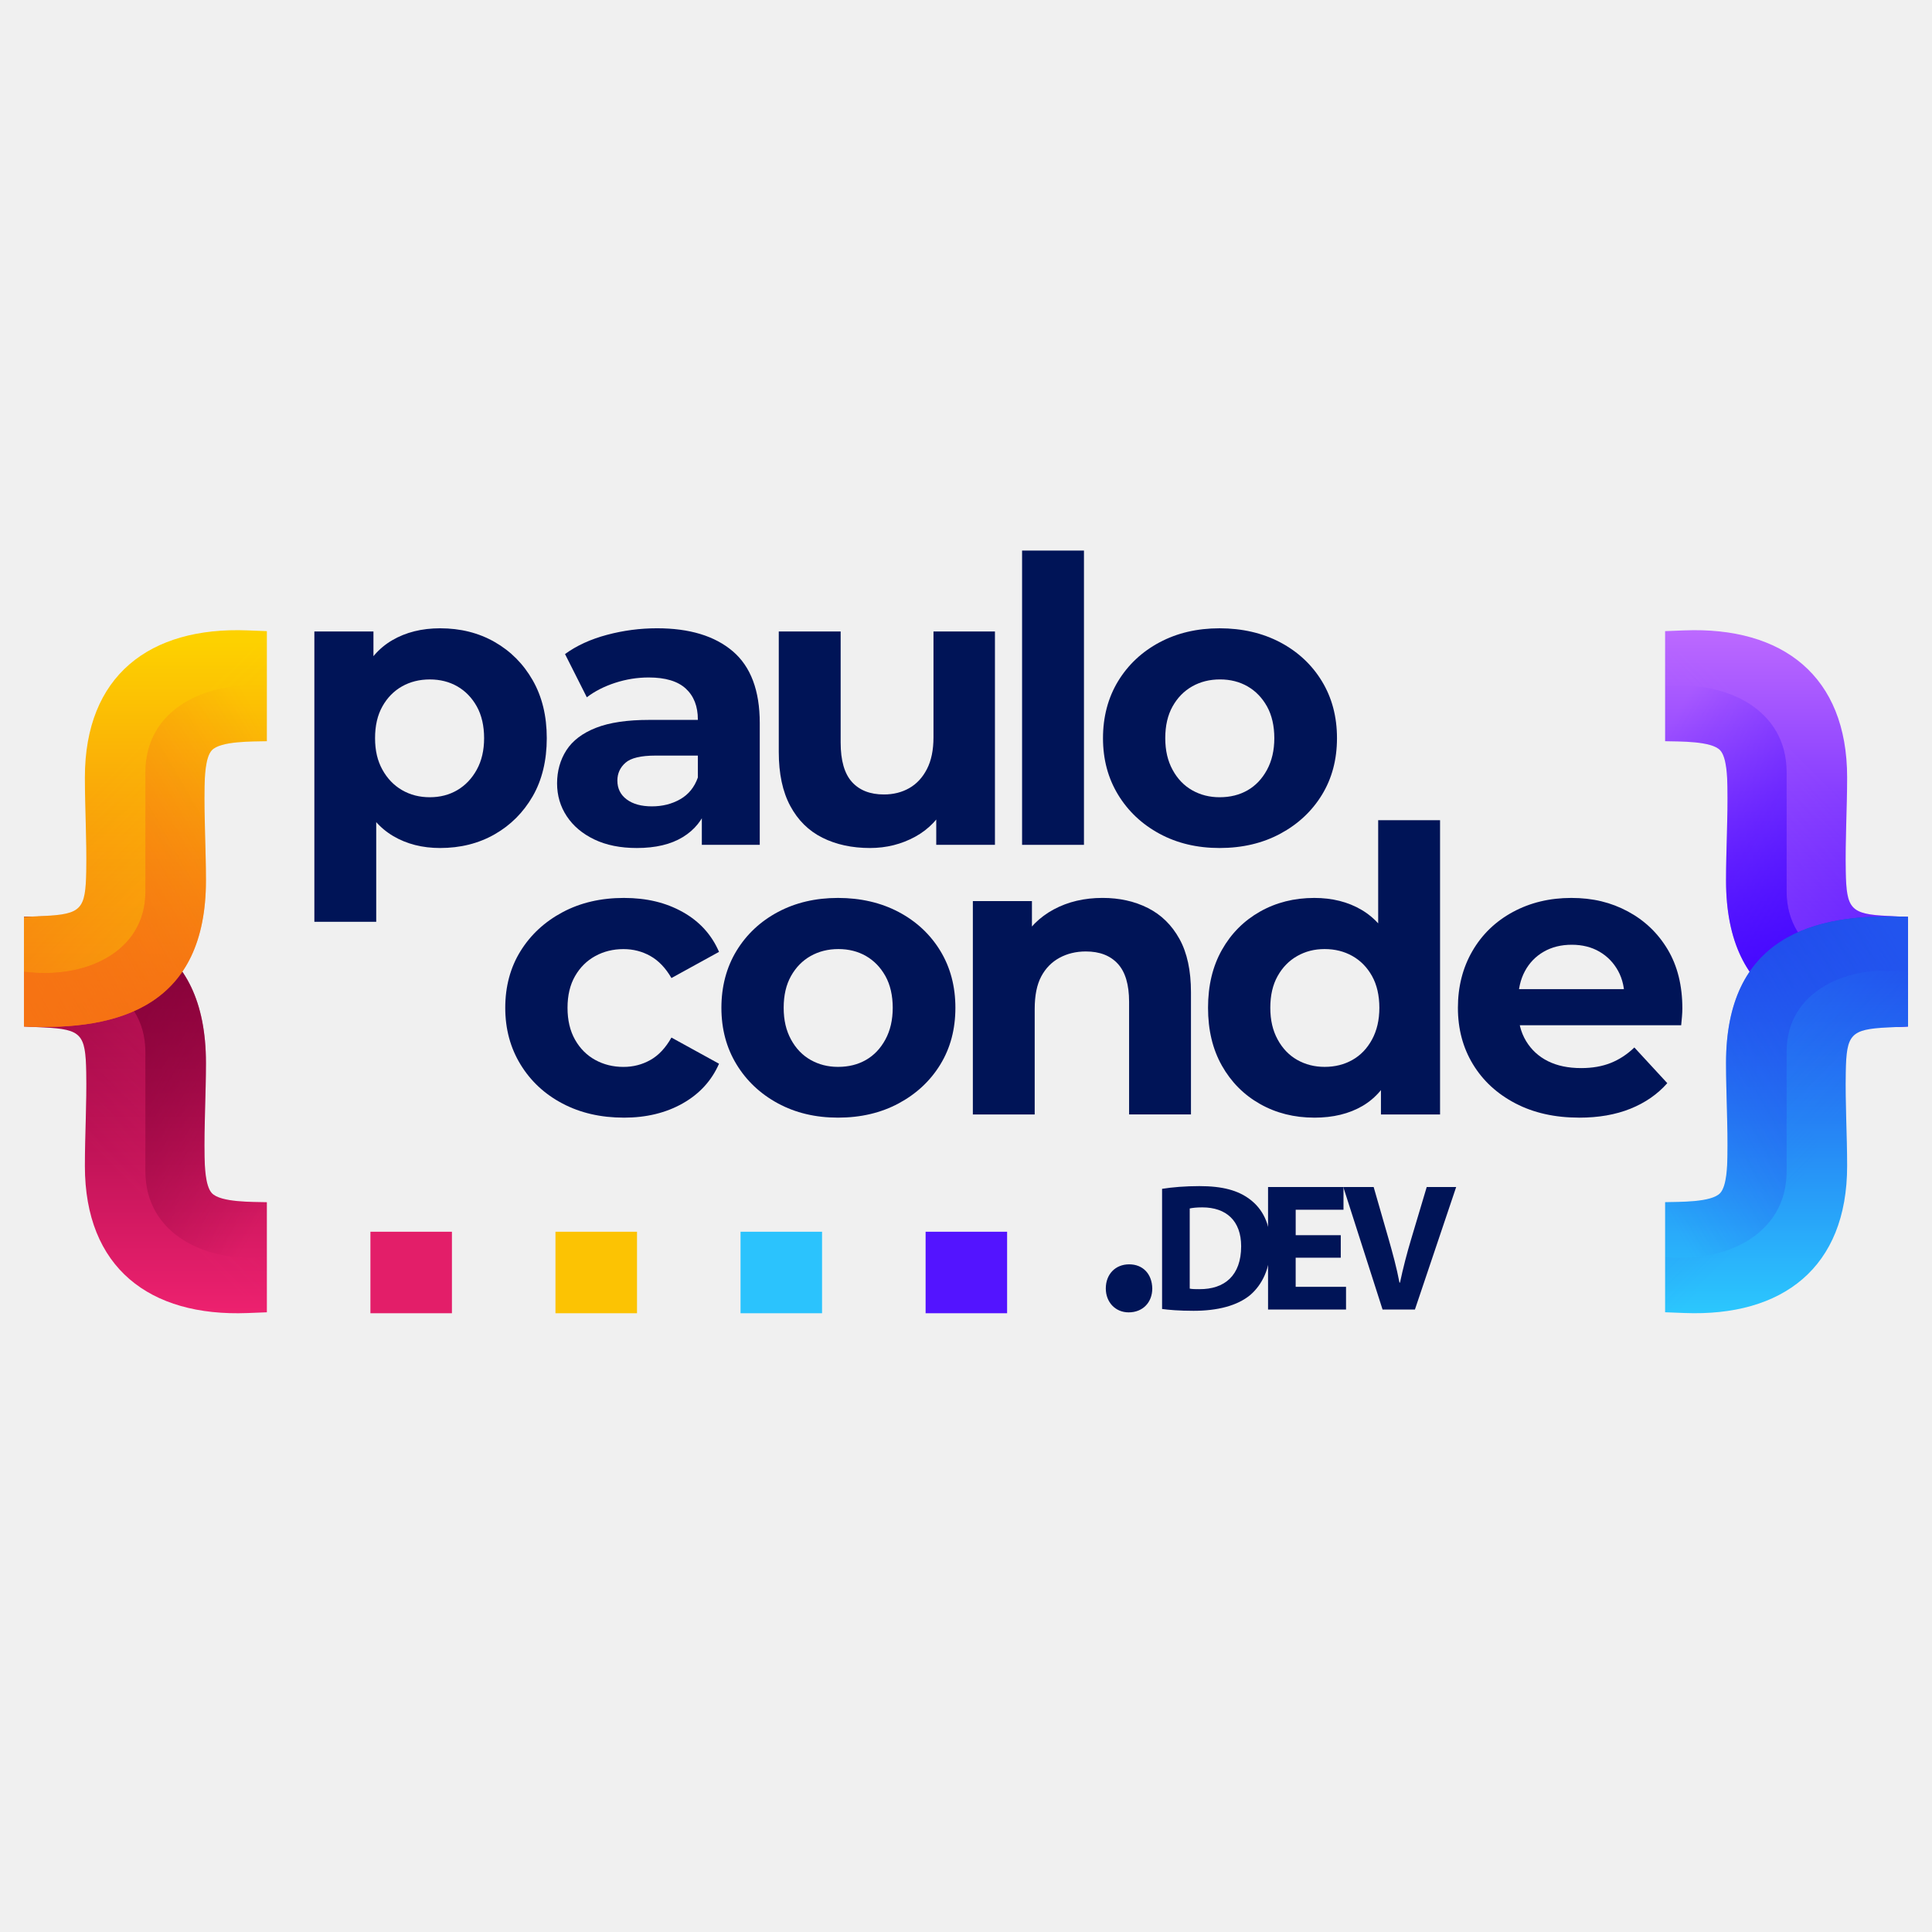
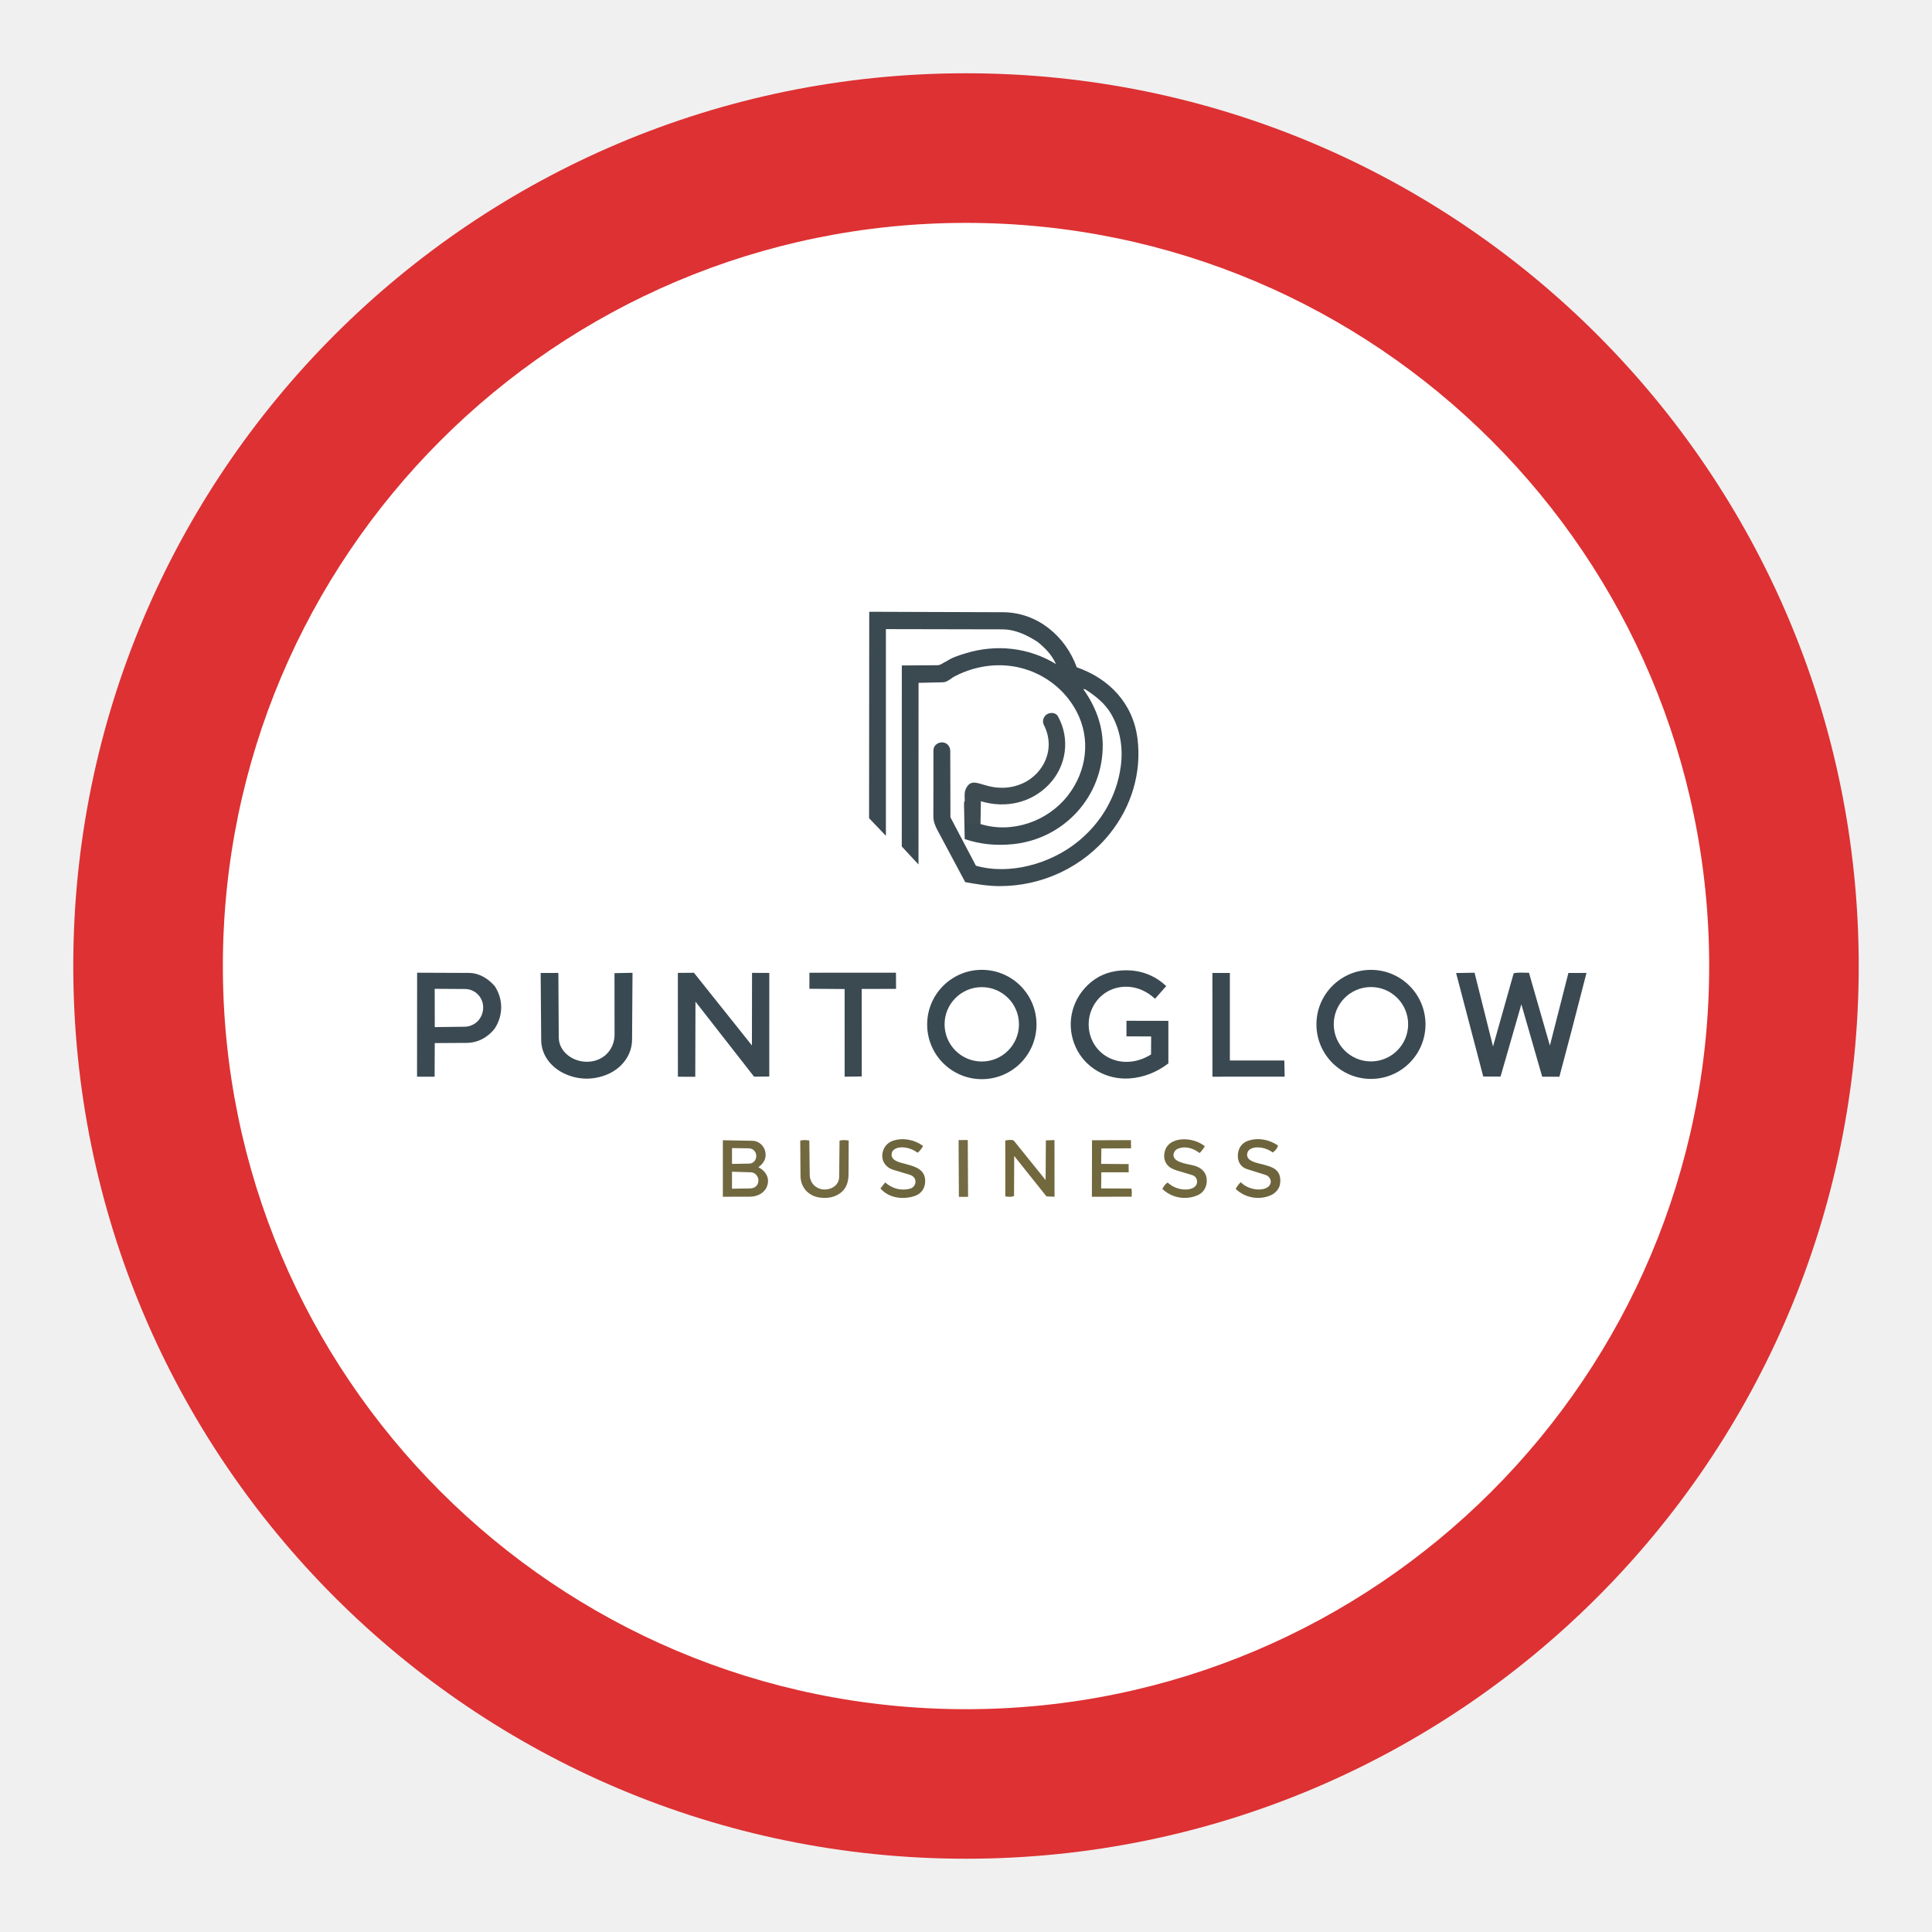
- <svg xmlns="http://www.w3.org/2000/svg" xmlns:xlink="http://www.w3.org/1999/xlink" id="Layer_1" data-name="Layer 1" viewBox="0 0 1080 1080">
+ <svg xmlns="http://www.w3.org/2000/svg" id="Layer_1" data-name="Layer 1" viewBox="0 0 1080 1080">
  <defs>
    <style>
      .cls-1 {
-         mask: url(#mask);
+         fill: #3b4a52;
      }

      .cls-2 {
-         fill: #f67313;
+         fill: #3a4a52;
      }

-       .cls-2, .cls-3, .cls-4, .cls-5, .cls-6, .cls-7, .cls-8, .cls-9 {
-         fill-rule: evenodd;
+       .cls-3 {
+         fill: #726941;
+       }
+ 
+       .cls-4 {
+         fill: #394952;
+       }
+ 
+       .cls-5 {
+         fill: #746a43;
+       }
+ 
+       .cls-6 {
+         fill: #6d653d;
+       }
+ 
+       .cls-7 {
+         fill: #3a4952;
+       }
+ 
+       .cls-8 {
+         fill: #3a4951;
+       }
+ 
+       .cls-9 {
+         fill: #71693e;
      }

      .cls-10 {
-         fill: #2bc3fd;
+         fill: #6d643d;
      }

      .cls-11 {
-         fill: url(#linear-gradient-8);
+         fill: #fff;
      }

      .cls-12 {
-         fill: url(#linear-gradient-7);
+         fill: #3e4c52;
      }

      .cls-13 {
-         fill: url(#linear-gradient-5);
+         fill: #72683e;
      }

      .cls-14 {
-         fill: url(#linear-gradient-6);
+         fill: #70673e;
      }

      .cls-15 {
-         fill: url(#linear-gradient-9);
+         fill: #71683f;
      }

      .cls-16 {
-         fill: url(#linear-gradient-4);
+         fill: #dd3133;
      }

      .cls-17 {
-         fill: url(#linear-gradient-3);
+         fill: #3b4951;
      }

      .cls-18 {
-         fill: url(#linear-gradient-2);
-       }
- 
-       .cls-19 {
-         fill: url(#linear-gradient);
-       }
- 
-       .cls-20 {
-         mask: url(#mask-2);
-       }
- 
-       .cls-21 {
-         mask: url(#mask-3);
-       }
- 
-       .cls-22 {
-         mask: url(#mask-4);
-       }
- 
-       .cls-23 {
-         mask: url(#mask-5);
-       }
- 
-       .cls-24 {
-         mask: url(#mask-7);
-       }
- 
-       .cls-25 {
-         mask: url(#mask-6);
-       }
- 
-       .cls-26 {
-         mask: url(#mask-1);
-       }
- 
-       .cls-3 {
-         fill: #830037;
-       }
- 
-       .cls-4 {
-         fill: #2684f5;
-       }
- 
-       .cls-27 {
-         clip-path: url(#clippath-1);
-       }
- 
-       .cls-28 {
-         clip-path: url(#clippath-3);
-       }
- 
-       .cls-29 {
-         clip-path: url(#clippath-2);
-       }
- 
-       .cls-30 {
-         fill: #fcc303;
-       }
- 
-       .cls-31 {
-         clip-rule: evenodd;
-         fill: none;
-       }
- 
-       .cls-32 {
-         fill: url(#linear-gradient-10);
-       }
- 
-       .cls-33 {
-         fill: url(#linear-gradient-11);
-       }
- 
-       .cls-34 {
-         fill: url(#linear-gradient-12);
-       }
- 
-       .cls-5 {
-         fill: #eb206e;
-       }
- 
-       .cls-35 {
-         fill: #e31e69;
-       }
- 
-       .cls-36 {
-         fill: #001457;
-       }
- 
-       .cls-6 {
-         fill: #25e;
-       }
- 
-       .cls-7 {
-         fill: #4004ff;
-       }
- 
-       .cls-8 {
-         fill: #b866ff;
-       }
- 
-       .cls-37 {
-         fill: #5314ff;
-       }
- 
-       .cls-38 {
-         clip-path: url(#clippath);
-       }
- 
-       .cls-9 {
-         fill: #fdd000;
+         fill: #3a4851;
      }
    </style>
-     <clipPath id="clippath">
-       <path class="cls-31" d="M13.39,512.58v61.22l11.08.54c21.22,1.01,23.33,3.87,23.74,25.06.31,17.34-.76,34.99-.76,52.42,0,56.82,36.12,84.32,90.96,82.18l10.77-.42v-61.54c-7.82-.23-26.04.25-30.86-5.17-3.61-4.06-3.85-15.16-3.97-20.22-.31-17.33.78-34.99.78-52.42,0-69.46-47.42-84.28-101.74-81.65" />
-     </clipPath>
-     <linearGradient id="linear-gradient" x1="998.71" y1="586.36" x2="998.71" y2="366.56" gradientTransform="translate(1080 1100.66) rotate(-180)" gradientUnits="userSpaceOnUse">
-       <stop offset="0" stop-color="#820036" />
-       <stop offset="1" stop-color="#ed216f" />
-     </linearGradient>
-     <linearGradient id="linear-gradient-2" x1="740.9" y1="1001.93" x2="920.65" y2="822.18" gradientTransform="translate(983.99 1478.39) rotate(-180)" gradientUnits="userSpaceOnUse">
-       <stop offset="0" stop-color="#fff" />
-       <stop offset="1" stop-color="#000" />
-     </linearGradient>
-     <mask id="mask" x="13.39" y="542.42" width="135.79" height="191.69" maskUnits="userSpaceOnUse">
-       <rect class="cls-18" x="13.39" y="542.42" width="135.79" height="191.69" />
-     </mask>
-     <linearGradient id="linear-gradient-3" x1="993.4" y1="920.9" x2="821.92" y2="821.96" gradientTransform="translate(983.99 1476.31) rotate(-180)" xlink:href="#linear-gradient-2" />
-     <mask id="mask-1" x="13.39" y="512.29" width="135.79" height="190.9" maskUnits="userSpaceOnUse">
-       <rect class="cls-17" x="13.39" y="512.29" width="135.79" height="190.9" />
-     </mask>
-     <clipPath id="clippath-1">
-       <path class="cls-31" d="M13.39,573.8v-61.22l11.08-.54c21.22-1.01,23.33-3.88,23.74-25.05.31-17.34-.76-35-.76-52.42,0-56.83,36.12-84.33,90.96-82.18l10.77.42v61.53c-7.82.23-26.04-.25-30.86,5.17-3.61,4.05-3.85,15.16-3.97,20.2-.31,17.34.78,35,.78,52.42,0,69.47-47.42,84.29-101.74,81.65" />
-     </clipPath>
-     <linearGradient id="linear-gradient-4" x1="998.71" y1="526.59" x2="998.71" y2="742.19" gradientTransform="translate(1080 1100.66) rotate(-180)" gradientUnits="userSpaceOnUse">
-       <stop offset="0" stop-color="#f56b15" />
-       <stop offset="1" stop-color="#fdd100" />
-     </linearGradient>
-     <linearGradient id="linear-gradient-5" x1="740.86" y1="855.46" x2="920.61" y2="1035.06" gradientTransform="translate(983.99 1465.28) rotate(-180)" xlink:href="#linear-gradient-2" />
-     <mask id="mask-2" x="13.39" y="352.27" width="135.79" height="191.68" maskUnits="userSpaceOnUse">
-       <rect class="cls-13" x="13.39" y="352.27" width="135.79" height="191.68" />
-     </mask>
-     <linearGradient id="linear-gradient-6" x1="993.42" y1="936.44" x2="821.93" y2="1035.39" gradientTransform="translate(983.99 1467.41) rotate(-180)" xlink:href="#linear-gradient-2" />
-     <mask id="mask-3" x="13.39" y="383.18" width="135.79" height="190.91" maskUnits="userSpaceOnUse">
-       <rect class="cls-14" x="13.39" y="383.18" width="135.79" height="190.91" />
-     </mask>
-     <clipPath id="clippath-2">
-       <path class="cls-31" d="M1066.61,573.8v-61.22l-11.09-.54c-21.23-1.02-23.34-3.88-23.73-25.06-.33-17.34.77-35,.77-52.41,0-56.83-36.12-84.33-90.97-82.18l-10.78.42v61.53c7.81.23,26.05-.25,30.87,5.17,3.61,4.05,3.86,15.16,3.95,20.2.33,17.34-.77,35-.77,52.42,0,69.47,47.43,84.29,101.74,81.65" />
-     </clipPath>
-     <linearGradient id="linear-gradient-7" x1="81.29" y1="526.45" x2="81.29" y2="747.71" gradientTransform="translate(1080 1100.66) rotate(-180)" gradientUnits="userSpaceOnUse">
-       <stop offset="0" stop-color="#3a00ff" />
-       <stop offset="1" stop-color="#bc69ff" />
-     </linearGradient>
-     <linearGradient id="linear-gradient-8" x1="219.24" y1="855.45" x2="39.47" y2="1035.07" gradientTransform="translate(1056.09 1465.28) rotate(-180)" xlink:href="#linear-gradient-2" />
-     <mask id="mask-4" x="930.81" y="352.26" width="135.79" height="191.69" maskUnits="userSpaceOnUse">
-       <rect class="cls-11" x="930.81" y="352.26" width="135.79" height="191.68" />
-     </mask>
-     <linearGradient id="linear-gradient-9" x1="-33.32" y1="936.45" x2="138.18" y2="1035.4" gradientTransform="translate(1056.09 1467.41) rotate(-180)" xlink:href="#linear-gradient-2" />
-     <mask id="mask-5" x="930.81" y="383.17" width="135.79" height="190.91" maskUnits="userSpaceOnUse">
-       <rect class="cls-15" x="930.81" y="383.18" width="135.79" height="190.91" />
-     </mask>
-     <clipPath id="clippath-3">
-       <path class="cls-31" d="M1066.61,512.58v61.22l-11.09.53c-21.23,1.01-23.34,3.88-23.73,25.06-.33,17.34.77,35,.77,52.42,0,56.82-36.12,84.32-90.97,82.17l-10.78-.42v-61.55c7.81-.23,26.05.26,30.87-5.16,3.61-4.06,3.86-15.17,3.95-20.22.33-17.34-.77-34.99-.77-52.42,0-69.46,47.43-84.3,101.74-81.65" />
-     </clipPath>
-     <linearGradient id="linear-gradient-10" x1="81.29" y1="613.64" x2="81.29" y2="350.17" gradientTransform="translate(1080 1100.66) rotate(-180)" gradientUnits="userSpaceOnUse">
-       <stop offset="0" stop-color="#1e27e8" />
-       <stop offset="1" stop-color="#2cd2ff" />
-     </linearGradient>
-     <linearGradient id="linear-gradient-11" x1="-33.32" y1="920.91" x2="138.17" y2="821.96" gradientTransform="translate(1056.09 1476.31) rotate(-180)" xlink:href="#linear-gradient-2" />
-     <mask id="mask-6" x="930.81" y="512.28" width="135.79" height="190.91" maskUnits="userSpaceOnUse">
-       <rect class="cls-33" x="930.81" y="512.28" width="135.79" height="190.91" />
-     </mask>
-     <linearGradient id="linear-gradient-12" x1="219.19" y1="1001.93" x2="39.43" y2="822.18" gradientTransform="translate(1056.09 1478.39) rotate(-180)" xlink:href="#linear-gradient-2" />
-     <mask id="mask-7" x="930.81" y="542.42" width="135.79" height="191.69" maskUnits="userSpaceOnUse">
-       <rect class="cls-34" x="930.81" y="542.42" width="135.79" height="191.69" />
-     </mask>
  </defs>
-   <g>
-     <path class="cls-36" d="M175.73,515.28v-162.29h33.03v24.39l-.67,35.47,2.22,35.25v67.18h-34.59ZM246.01,474.04c-9.9,0-18.62-2.22-26.16-6.65-7.54-4.43-13.41-11.2-17.62-20.29s-6.32-20.58-6.32-34.47,2-25.57,5.99-34.59c3.99-9.01,9.79-15.74,17.4-20.17,7.61-4.43,16.52-6.65,26.72-6.65,11.38,0,21.54,2.55,30.48,7.65,8.94,5.1,16.04,12.23,21.28,21.39,5.24,9.17,7.87,19.95,7.87,32.37s-2.63,23.39-7.87,32.48c-5.25,9.09-12.34,16.18-21.28,21.28-8.94,5.1-19.1,7.65-30.48,7.65ZM240.25,445.66c5.76,0,10.9-1.33,15.41-3.99,4.51-2.66,8.13-6.46,10.86-11.42,2.73-4.95,4.1-10.83,4.1-17.62s-1.37-12.86-4.1-17.74c-2.74-4.88-6.36-8.61-10.86-11.2-4.51-2.58-9.64-3.88-15.41-3.88s-10.94,1.3-15.52,3.88c-4.58,2.59-8.24,6.32-10.97,11.2-2.74,4.88-4.1,10.79-4.1,17.74s1.36,12.67,4.1,17.62c2.73,4.95,6.39,8.76,10.97,11.42,4.58,2.66,9.75,3.99,15.52,3.99Z" />
-     <path class="cls-36" d="M355.97,474.04c-9.17,0-17.07-1.59-23.72-4.77-6.65-3.18-11.79-7.5-15.41-12.97-3.62-5.47-5.43-11.6-5.43-18.4s1.74-13.12,5.21-18.51c3.47-5.39,8.98-9.57,16.52-12.53,7.54-2.96,17.44-4.43,29.71-4.43h31.48v19.95h-27.93c-8.13,0-13.71,1.33-16.74,3.99-3.03,2.66-4.54,5.99-4.54,9.98,0,4.43,1.74,7.95,5.21,10.53,3.47,2.59,8.16,3.88,14.08,3.88s11.2-1.33,15.85-3.99c4.66-2.66,7.94-6.72,9.87-12.19l5.32,16.18c-2.52,7.39-7.09,13.12-13.75,17.18-6.65,4.07-15.22,6.1-25.72,6.1ZM392.33,472.27v-23.28l-2.22-5.1v-41.68c0-7.39-2.26-13.15-6.76-17.29-4.51-4.14-11.42-6.21-20.73-6.21-6.36,0-12.6,1-18.73,2.99-6.13,2-11.42,4.69-15.85,8.09l-12.19-24.17c6.5-4.73,14.33-8.31,23.5-10.75,9.16-2.44,18.47-3.66,27.93-3.66,18.18,0,32.29,4.29,42.35,12.86,10.05,8.57,15.08,21.95,15.08,40.13v68.06h-32.37Z" />
-     <path class="cls-36" d="M486.33,474.04c-10.05,0-18.92-1.92-26.6-5.76-7.69-3.84-13.67-9.75-17.96-17.74-4.29-7.98-6.43-18.03-6.43-30.15v-67.4h34.59v62.08c0,10.05,2.11,17.4,6.32,22.06,4.21,4.66,10.16,6.98,17.85,6.98,5.32,0,10.05-1.18,14.19-3.55,4.14-2.36,7.43-5.91,9.87-10.64,2.44-4.73,3.66-10.64,3.66-17.74v-59.19h34.36v119.28h-32.81v-33.03l5.99,9.75c-4.14,8.28-10.05,14.52-17.74,18.73-7.69,4.21-16.11,6.32-25.27,6.32Z" />
-     <path class="cls-36" d="M571.35,472.27v-164.5h34.59v164.5h-34.59Z" />
-     <path class="cls-36" d="M681.76,474.04c-12.56,0-23.76-2.66-33.59-7.98-9.83-5.32-17.55-12.6-23.17-21.84-5.62-9.24-8.42-19.77-8.42-31.59s2.81-22.58,8.42-31.81c5.62-9.23,13.34-16.48,23.17-21.73,9.83-5.24,21.02-7.87,33.59-7.87s24.02,2.63,33.92,7.87c9.9,5.25,17.66,12.49,23.28,21.73,5.62,9.24,8.42,19.84,8.42,31.81s-2.81,22.54-8.42,31.7c-5.62,9.17-13.38,16.41-23.28,21.73-9.9,5.32-21.21,7.98-33.92,7.98ZM681.76,445.66c5.91,0,11.12-1.29,15.63-3.88,4.51-2.58,8.13-6.39,10.86-11.42,2.73-5.02,4.1-10.94,4.1-17.74s-1.37-12.86-4.1-17.74c-2.74-4.88-6.36-8.61-10.86-11.2-4.51-2.58-9.64-3.88-15.41-3.88s-10.94,1.3-15.52,3.88c-4.58,2.59-8.24,6.32-10.97,11.2-2.74,4.88-4.1,10.79-4.1,17.74s1.36,12.71,4.1,17.74c2.73,5.03,6.39,8.83,10.97,11.42,4.58,2.59,9.68,3.88,15.3,3.88Z" />
-   </g>
-   <g>
-     <path class="cls-36" d="M348.73,624.77c-12.86,0-24.28-2.62-34.25-7.87-9.98-5.24-17.81-12.53-23.5-21.84-5.69-9.31-8.54-19.88-8.54-31.7s2.84-22.54,8.54-31.7c5.69-9.16,13.52-16.41,23.5-21.73s21.39-7.98,34.25-7.98,23.54,2.63,32.92,7.87c9.38,5.25,16.15,12.68,20.29,22.28l-26.6,14.63c-3.25-5.62-7.17-9.72-11.75-12.3-4.58-2.58-9.61-3.88-15.08-3.88-5.76,0-11.01,1.3-15.74,3.88-4.73,2.59-8.5,6.32-11.31,11.2-2.81,4.88-4.21,10.79-4.21,17.74s1.4,12.9,4.21,17.85c2.81,4.95,6.58,8.72,11.31,11.31,4.73,2.59,9.98,3.88,15.74,3.88,5.47,0,10.49-1.29,15.08-3.88,4.58-2.58,8.5-6.76,11.75-12.53l26.6,14.63c-4.14,9.46-10.9,16.85-20.29,22.17-9.39,5.32-20.36,7.98-32.92,7.98Z" />
-     <path class="cls-36" d="M468.45,624.77c-12.56,0-23.76-2.66-33.59-7.98-9.83-5.32-17.55-12.6-23.17-21.84-5.62-9.24-8.42-19.77-8.42-31.59s2.81-22.58,8.42-31.81c5.62-9.23,13.34-16.48,23.17-21.73,9.83-5.24,21.02-7.87,33.59-7.87s24.02,2.63,33.92,7.87c9.9,5.25,17.66,12.49,23.28,21.73,5.62,9.24,8.42,19.84,8.42,31.81s-2.81,22.54-8.42,31.7c-5.62,9.17-13.38,16.41-23.28,21.73-9.9,5.32-21.21,7.98-33.92,7.98ZM468.45,596.39c5.91,0,11.12-1.29,15.63-3.88,4.51-2.58,8.13-6.39,10.86-11.42,2.73-5.02,4.1-10.94,4.1-17.74s-1.37-12.86-4.1-17.74c-2.74-4.88-6.36-8.61-10.86-11.2-4.51-2.58-9.64-3.88-15.41-3.88s-10.94,1.3-15.52,3.88c-4.58,2.59-8.24,6.32-10.97,11.2-2.74,4.88-4.1,10.79-4.1,17.74s1.36,12.71,4.1,17.74c2.73,5.03,6.39,8.83,10.97,11.42,4.58,2.59,9.68,3.88,15.3,3.88Z" />
-     <path class="cls-36" d="M543.83,623v-119.28h33.03v33.03l-6.21-9.98c4.29-7.98,10.42-14.11,18.4-18.4,7.98-4.29,17.07-6.43,27.27-6.43,9.46,0,17.92,1.88,25.38,5.65,7.46,3.77,13.34,9.53,17.63,17.29,4.29,7.76,6.43,17.7,6.43,29.82v68.28h-34.59v-62.96c0-9.61-2.11-16.7-6.32-21.28-4.21-4.58-10.16-6.87-17.85-6.87-5.47,0-10.39,1.19-14.74,3.55-4.36,2.37-7.76,5.84-10.2,10.42-2.44,4.58-3.66,10.64-3.66,18.18v58.97h-34.59Z" />
-     <path class="cls-36" d="M734.71,624.77c-11.23,0-21.36-2.55-30.37-7.65-9.02-5.1-16.11-12.23-21.28-21.39-5.18-9.16-7.76-19.95-7.76-32.37s2.58-23.2,7.76-32.37c5.17-9.16,12.27-16.29,21.28-21.39,9.01-5.1,19.14-7.65,30.37-7.65,10.05,0,18.84,2.22,26.38,6.65,7.54,4.43,13.38,11.16,17.51,20.17,4.14,9.02,6.21,20.55,6.21,34.59s-2,25.42-5.99,34.59c-3.99,9.17-9.72,15.93-17.18,20.29-7.46,4.36-16.44,6.54-26.94,6.54ZM740.48,596.39c5.76,0,10.94-1.29,15.52-3.88,4.58-2.58,8.24-6.39,10.97-11.42,2.73-5.02,4.1-10.94,4.1-17.74s-1.37-12.86-4.1-17.74c-2.74-4.88-6.39-8.61-10.97-11.2-4.58-2.58-9.75-3.88-15.52-3.88s-10.72,1.3-15.3,3.88c-4.58,2.59-8.24,6.32-10.97,11.2-2.74,4.88-4.1,10.79-4.1,17.74s1.36,12.71,4.1,17.74c2.73,5.03,6.39,8.83,10.97,11.42,4.58,2.59,9.68,3.88,15.3,3.88ZM771.96,623v-24.39l.67-35.47-2.22-35.25v-69.39h34.59v164.5h-33.03Z" />
-     <path class="cls-36" d="M882.81,624.77c-13.6,0-25.5-2.66-35.69-7.98s-18.11-12.6-23.72-21.84c-5.62-9.24-8.42-19.77-8.42-31.59s2.7-22.39,8.09-31.7c5.39-9.31,12.93-16.59,22.61-21.84,9.68-5.24,20.58-7.87,32.7-7.87s22.21,2.52,31.59,7.54c9.38,5.03,16.81,12.12,22.28,21.28,5.47,9.17,8.2,20.17,8.2,33.03,0,1.33-.08,2.85-.22,4.54-.15,1.7-.3,3.29-.44,4.77h-96.88v-20.17h78.7l-13.52,5.99c.15-6.21-1.04-11.6-3.55-16.18-2.52-4.58-5.99-8.17-10.42-10.75-4.43-2.58-9.61-3.88-15.52-3.88s-11.12,1.3-15.63,3.88c-4.51,2.59-8.02,6.21-10.53,10.86-2.51,4.66-3.77,10.16-3.77,16.52v5.32c0,6.65,1.48,12.42,4.43,17.29,2.96,4.88,7.02,8.61,12.19,11.2,5.17,2.59,11.38,3.88,18.62,3.88,6.21,0,11.71-.96,16.52-2.88,4.8-1.92,9.2-4.8,13.19-8.65l18.4,19.95c-5.47,6.21-12.34,10.97-20.62,14.3-8.28,3.33-17.81,4.99-28.6,4.99Z" />
-   </g>
-   <g class="cls-38">
-     <rect class="cls-19" x="13.39" y="509.94" width="135.79" height="226.19" />
-   </g>
-   <g class="cls-1">
-     <path class="cls-5" d="M13.39,543.19c33.49-4.46,67.88,10.51,67.88,44.77v66.73c0,35.56,34.3,51.29,67.91,48.1v30.77l-10.77.42c-54.85,2.15-90.96-25.35-90.96-82.18,0-17.43,1.08-35.07.76-52.42-.41-21.19-2.52-24.05-23.74-25.06l-11.08-.54v-30.61Z" />
-   </g>
-   <g class="cls-26">
-     <path class="cls-3" d="M13.39,512.58v30.61c33.49-4.46,67.88,10.51,67.88,44.77v66.73c0,35.56,34.3,51.29,67.91,48.1v-30.77c-7.82-.23-26.04.25-30.86-5.17-3.61-4.06-3.85-15.16-3.97-20.22-.31-17.33.78-34.99.78-52.42,0-69.46-47.42-84.28-101.74-81.65" />
-   </g>
-   <g class="cls-27">
-     <rect class="cls-16" x="13.39" y="350.23" width="135.79" height="226.2" />
-   </g>
-   <g class="cls-20">
-     <path class="cls-9" d="M13.39,543.18c33.49,4.46,67.88-10.51,67.88-44.77v-66.73c0-35.55,34.3-51.28,67.91-48.09v-30.77l-10.77-.42c-54.85-2.15-90.96,25.35-90.96,82.18,0,17.43,1.08,35.08.76,52.42-.41,21.17-2.52,24.04-23.74,25.05l-11.08.54v30.6Z" />
-   </g>
-   <g class="cls-21">
-     <path class="cls-2" d="M13.39,573.8v-30.62c33.49,4.46,67.88-10.51,67.88-44.77v-66.73c0-35.55,34.3-51.28,67.91-48.09v30.76c-7.82.23-26.04-.25-30.86,5.17-3.61,4.05-3.85,15.16-3.97,20.2-.31,17.34.78,35,.78,52.42,0,69.47-47.42,84.29-101.74,81.65" />
-   </g>
-   <g class="cls-29">
-     <rect class="cls-12" x="930.81" y="350.23" width="135.79" height="226.2" />
-   </g>
-   <g class="cls-22">
-     <path class="cls-8" d="M1066.61,543.18c-33.49,4.46-67.87-10.51-67.87-44.77v-66.73c0-35.55-34.31-51.29-67.92-48.1v-30.76l10.78-.42c54.85-2.15,90.97,25.35,90.97,82.18,0,17.41-1.1,35.07-.77,52.41.4,21.18,2.5,24.04,23.73,25.06l11.09.54v30.6Z" />
-   </g>
-   <g class="cls-23">
-     <path class="cls-7" d="M1066.61,573.8v-30.62c-33.49,4.46-67.87-10.51-67.87-44.77v-66.73c0-35.55-34.31-51.29-67.92-48.1v30.77c7.81.23,26.05-.25,30.87,5.17,3.61,4.05,3.86,15.16,3.95,20.2.33,17.34-.77,35-.77,52.42,0,69.47,47.43,84.29,101.74,81.65" />
-   </g>
-   <g class="cls-28">
-     <rect class="cls-32" x="930.81" y="509.93" width="135.79" height="226.21" />
-   </g>
-   <g class="cls-25">
-     <path class="cls-6" d="M1066.61,512.58v30.6c-33.49-4.45-67.87,10.52-67.87,44.78v66.73c0,35.56-34.31,51.28-67.92,48.1v-30.77c7.81-.23,26.05.26,30.87-5.16,3.61-4.06,3.86-15.17,3.95-20.22.33-17.34-.77-34.99-.77-52.42,0-69.46,47.43-84.3,101.74-81.65" />
-   </g>
-   <g class="cls-24">
-     <path class="cls-4" d="M1066.61,543.18c-33.49-4.45-67.87,10.52-67.87,44.78v66.73c0,35.56-34.31,51.28-67.92,48.1v30.77l10.78.42c54.85,2.15,90.97-25.35,90.97-82.17,0-17.43-1.1-35.08-.77-52.42.4-21.18,2.5-24.05,23.73-25.06l11.09-.53v-30.62Z" />
-   </g>
-   <g>
-     <rect class="cls-37" x="517.42" y="688.55" width="45.56" height="45.56" />
-     <rect class="cls-10" x="413.97" y="688.55" width="45.56" height="45.56" />
-     <rect class="cls-30" x="310.51" y="688.55" width="45.58" height="45.56" />
-     <rect class="cls-35" x="207.07" y="688.55" width="45.56" height="45.56" />
-   </g>
-   <g>
-     <path class="cls-36" d="M618.15,720.27c0-7.98,5.37-13.5,13.06-13.5s12.77,5.37,12.92,13.5c0,7.69-5.23,13.35-13.21,13.35-7.4,0-12.77-5.66-12.77-13.35Z" />
-     <path class="cls-36" d="M649.61,664.56c5.69-.91,13.11-1.52,20.83-1.52,13.11,0,21.64,2.44,28.15,7.32,7.11,5.28,11.58,13.72,11.58,25.81,0,13.11-4.78,22.15-11.28,27.74-7.21,6-18.29,8.84-31.7,8.84-8.03,0-13.82-.51-17.58-1.02v-67.16ZM665.05,720.34c1.32.31,3.56.31,5.39.31,14.12.1,23.37-7.62,23.37-23.98,0-14.23-8.33-21.74-21.74-21.74-3.35,0-5.69.31-7.01.61v44.81Z" />
-     <path class="cls-36" d="M749.49,703.07h-25.2v16.26h28.15v12.7h-43.59v-68.48h42.17v12.7h-26.72v14.23h25.2v12.6Z" />
-     <path class="cls-36" d="M772.86,732.02l-21.95-68.48h16.97l8.33,28.96c2.34,8.23,4.47,15.95,6.1,24.49h.3c1.73-8.23,3.86-16.36,6.2-24.18l8.74-29.26h16.46l-23.06,68.48h-18.09Z" />
-   </g>
+   <circle class="cls-16" cx="540" cy="540" r="499.04" />
+   <circle class="cls-11" cx="540.01" cy="540.02" r="415.43" />
+   <path class="cls-13" d="M566.86,668.54c-1.39.73-3.14.46-4.89.27l-.02-31.24c1.25-.27,3.62-.67,4.81.09l17.74,22,.15-22.18,4.81-.18.03,31.67-4.5-.16-18.04-22.61-.09,22.33Z" />
+   <path class="cls-9" d="M630.94,655.31l-15.29.02-.09,8.99,16.92.09c.29,1.59.23,2.76.11,4.55l-22.22.04.07-31.58,21.77-.09.05,4.58-16.59.09-.11,8.61,15.36.12.02,4.58Z" />
+   <path class="cls-6" d="M510.78,668.74c-6.81,2.05-14.16.71-18.62-4.38l2.66-3.37c3.82,3.39,8.96,4.89,13.94,3.46,1.86-.53,2.95-2.12,2.99-3.77.05-1.93-1.21-3.38-3.21-3.98l-9.29-2.8c-3.71-1.12-6.15-4.28-6.07-7.92s2.27-7.14,6.13-8.35c5.71-1.8,11.88-.53,16.72,2.97-.89,1.49-1.72,2.75-3.11,3.79-5.47-4.23-13.94-4.01-14.47.59-.91,7.81,18.26,3.25,18.73,14.75.17,4.19-1.93,7.68-6.41,9.03Z" />
+   <path class="cls-14" d="M669.44,668.15c-6.76,2.96-14.51,1.41-19.65-3.5.69-1.62,1.68-2.75,2.91-3.62,5.75,5.44,15.74,4.99,16.44.13.25-1.74-.65-3.66-2.58-4.24l-8.55-2.57c-2.04-.61-4.1-1.49-5.5-3.19-1.93-2.35-2.19-5.46-1.07-8.52,2.64-7.22,15.16-7.48,22.11-1.86-1.1,1.59-1.69,2.6-2.99,3.78-3.62-2.81-8.25-4.15-12.38-2.29-1.33.6-2.13,2.14-2.19,3.21-.23,3.96,6.06,4.9,10.98,5.97,3.97.86,6.99,3.38,7.52,7.09.55,3.84-.96,7.82-5.05,9.62Z" />
+   <path class="cls-10" d="M710.52,668.1c-6.65,2.99-14.62,1.5-19.75-3.47.75-1.58,1.68-2.57,2.79-3.77,5.65,5.72,16.56,5.2,16.8-.16.07-1.6-1.08-3.34-2.92-3.92l-10.41-3.26c-3.47-1.09-5.23-4.16-5.07-7.84.16-3.7,2.16-6.83,5.82-8.02,5.6-1.82,11.6-.74,16.67,2.72-.43,1.53-1.54,2.87-2.99,3.88-5.31-4.03-13.73-3.86-14.28.74-.74,6.14,11.43,4.85,16.13,9,2.25,1.98,2.72,4.91,2.2,8.11-.32,2.01-2.14,4.7-4.99,5.98Z" />
+   <path class="cls-3" d="M474.43,637.53l-.09,18.88c-.02,3.47-.86,7.01-3.32,9.43-3.52,3.47-8.48,4.33-13.22,3.54-6.13-1.03-10.27-5.79-10.31-12.05l-.15-19.74c1.73-.38,3.35-.39,5.07,0l.23,19.07c.06,4.68,3.47,7.98,7.76,8.26s8.64-2.35,8.69-7.03l.22-20.29c1.49-.36,2.81-.4,5.12-.06Z" />
+   <rect class="cls-5" x="535.94" y="637.3" width="5.14" height="31.75" transform="translate(-3.53 2.92) rotate(-.31)" />
+   <path class="cls-15" d="M428.62,663.52c-1.56,3.64-5.56,5.42-9.26,5.43l-15.28.04v-31.59s16.62.31,16.62.31c3.48.06,6.25,2.76,6.98,5.57.95,3.64-.26,6.73-3.75,9.2,4.32,2.18,6.68,6.39,4.69,11.04ZM423.96,659.71c-.08-2.03-1.72-4.3-4.17-4.38l-10.6-.33v9.5s10.23-.17,10.23-.17c2.9-.05,4.63-2.11,4.53-4.61ZM422.75,646.01c-.09-2.23-1.74-4.06-4.22-4.09l-9.34-.13v8.84s9.56-.16,9.56-.16c2.69-.04,4.1-2.31,4.01-4.46Z" />
+   <path class="cls-17" d="M601.89,373.01l1.48,1.36,2.37,8.13c.86,1.06,1.17,2,.92,2.82-.25-.04-.66-.24-1.06-.03,6.49,9.07,10.7,19.54,10.83,30.89.33,28.97-21.71,52.95-50.41,55.73-9.01.87-17.83.16-26.74-2.86l-.38-19.27c-.02-.85-.02-1.57.41-2.05l1.03.57.15,11.18,3.12-.39c2.33-.38,3.83.14,4.5,1.56,17.67,5.45,37.6-1.39,49-16.17,10.49-13.6,12.75-31.62,4.62-46.9-6.02-11.32-16.4-19.78-28.71-23.55-13.14-4.03-27.17-2.22-39.16,3.95-2.29,1.18-4.23,3.36-6.74,3.42l-13.65.31-.03,101.54-9.34-10.06.02-101.19,19.97-.14c1.8-.01,3.35-1.54,4.88-2.14,3.45-2.27,6.95-3.33,10.88-4.53,16.97-5.2,35.08-3.33,50.43,6.01-2.39-5.3-5.99-8.9-10.3-12.41-5.83-3.74-12.39-6.97-19.74-6.98l-65.02-.13v115.53s-9.4-9.84-9.4-9.84l.09-115.38,74.77.25c19.27.07,34.96,13.43,41.22,30.76Z" />
+   <path class="cls-17" d="M606.66,385.33c-2.03-1.32-2.06-3.37-2.75-5.67l-2.01-6.64c18.16,6.3,31.51,20.22,33.97,39.92,2.37,19.03-3.37,37.87-15.34,52.9-14.95,18.79-37.89,29.59-61.92,29.5-6.62-.02-12.69-1.13-19.05-2.22l-15.29-28.62c-1.36-2.54-2.51-5.07-2.51-8.09l.05-36.98c0-2.88,2.71-4.64,5.15-4.42s4.23,2.15,4.24,4.87l.09,36.98,14.25,27.08c18.89,5.36,41.4-1.03,56.56-13.11,13.32-10.61,22.12-25.48,24.4-42.32,1.39-10.24-.17-20.18-5.15-29.03-3.51-6.23-8.98-10.45-14.67-14.14Z" />
+   <path class="cls-12" d="M548.1,460.66c-2.72-.84-5.59-.74-8.62.3l-.17-13.22c-.03-2.47-.43-4.95.85-7.3,3.51-6.44,8.46-.38,19.08-.08,8.7.25,16.91-3.36,22.06-10.11,5.72-7.49,6.46-16.8,2.23-24.99-1.2-2.33-.04-5.11,2.04-6.17,1.72-.87,4.61-.85,5.82,1.33,6.89,12.42,4.87,27.66-4.89,37.97s-24.12,13.72-38.17,9.52l-.23,12.76Z" />
+   <polygon class="cls-17" points="481.73 601.73 472.16 601.88 472.15 552.87 452.46 552.73 452.48 543.76 500.85 543.75 500.9 552.78 481.69 552.83 481.73 601.73" />
+   <polygon class="cls-18" points="717.95 592.81 718.13 601.85 677.76 601.88 677.74 543.89 687.5 543.88 687.5 592.83 717.95 592.81" />
+   <path class="cls-7" d="M886.86,543.87l-8.36,32.34-6.8,25.69-9.6-.02-11.65-40.5-11.64,40.44-9.67-.04-15.17-57.85,10.31-.18,10.33,41.24,11.55-40.93c2.67-.59,5.27-.25,8.54-.28l11.7,40.71,10.35-40.6,10.12-.02Z" />
+   <path class="cls-2" d="M579.41,572.7c0,16.88-13.68,30.56-30.56,30.56s-30.56-13.68-30.56-30.56,13.68-30.56,30.56-30.56,30.56,13.68,30.56,30.56ZM548.82,551.81c-11.48,0-20.79,9.31-20.79,20.79s9.31,20.79,20.79,20.79,20.79-9.31,20.79-20.79-9.31-20.79-20.79-20.79Z" />
+   <polygon class="cls-7" points="430.03 601.78 421.52 601.86 388.77 559.92 388.66 601.92 378.95 601.9 378.93 543.85 387.91 543.78 420.33 584.41 420.39 543.84 430.04 543.86 430.03 601.78" />
+   <path class="cls-7" d="M796.86,572.64c0,16.83-13.65,30.48-30.48,30.48s-30.48-13.65-30.48-30.48,13.65-30.48,30.48-30.48,30.48,13.65,30.48,30.48ZM766.37,551.76c-11.48,0-20.79,9.31-20.79,20.79s9.31,20.79,20.79,20.79,20.79-9.31,20.79-20.79-9.31-20.79-20.79-20.79Z" />
+   <path class="cls-8" d="M643.5,579.37l-13.8-.03v-8.72s23.43.04,23.43.04v23.79c-6.37,4.83-13.61,7.83-21.57,8.39-13.09.93-25-6.02-30.23-17.46-5.48-11.97-2.7-25.71,6.77-34.78,5.18-4.96,11.26-7.5,18.39-8.08,9.44-.76,18.42,2,25.43,8.72l-6.26,7.09c-6.02-5.62-13.96-8.16-21.99-5.96-8.71,2.39-14.5,10.28-15.05,18.84-.6,9.18,4.54,17.67,13.29,20.97,7.24,2.73,15.11,1.31,21.53-2.73l.06-10.1Z" />
+   <path class="cls-4" d="M343.51,544l10.07-.2-.25,37.43c-.06,8.74-5.89,15.99-13.7,19.32-8,3.41-16.83,3.21-24.6-.63-7.12-3.52-12.44-10.23-12.5-18.44l-.3-37.58,9.9-.03.22,36c.05,7.88,7.32,13.26,14.82,13.64,8.85.45,15.91-5.61,16.37-14.45l-.04-35.05Z" />
+   <path class="cls-1" d="M260.89,582.98l-17.86.11-.08,18.79-9.82.02.04-58.15,28.95.12c5.79.02,10.88,3.22,14.49,7.46,4.82,7.31,4.69,16.5-.14,23.75-3.77,4.73-9.2,7.86-15.58,7.9ZM270.09,563.02c-.04-5.4-4.35-10.12-10.17-10.16l-16.92-.1.04,21.4,17.28-.23c6.11-.54,9.82-5.45,9.78-10.91Z" />
</svg>
